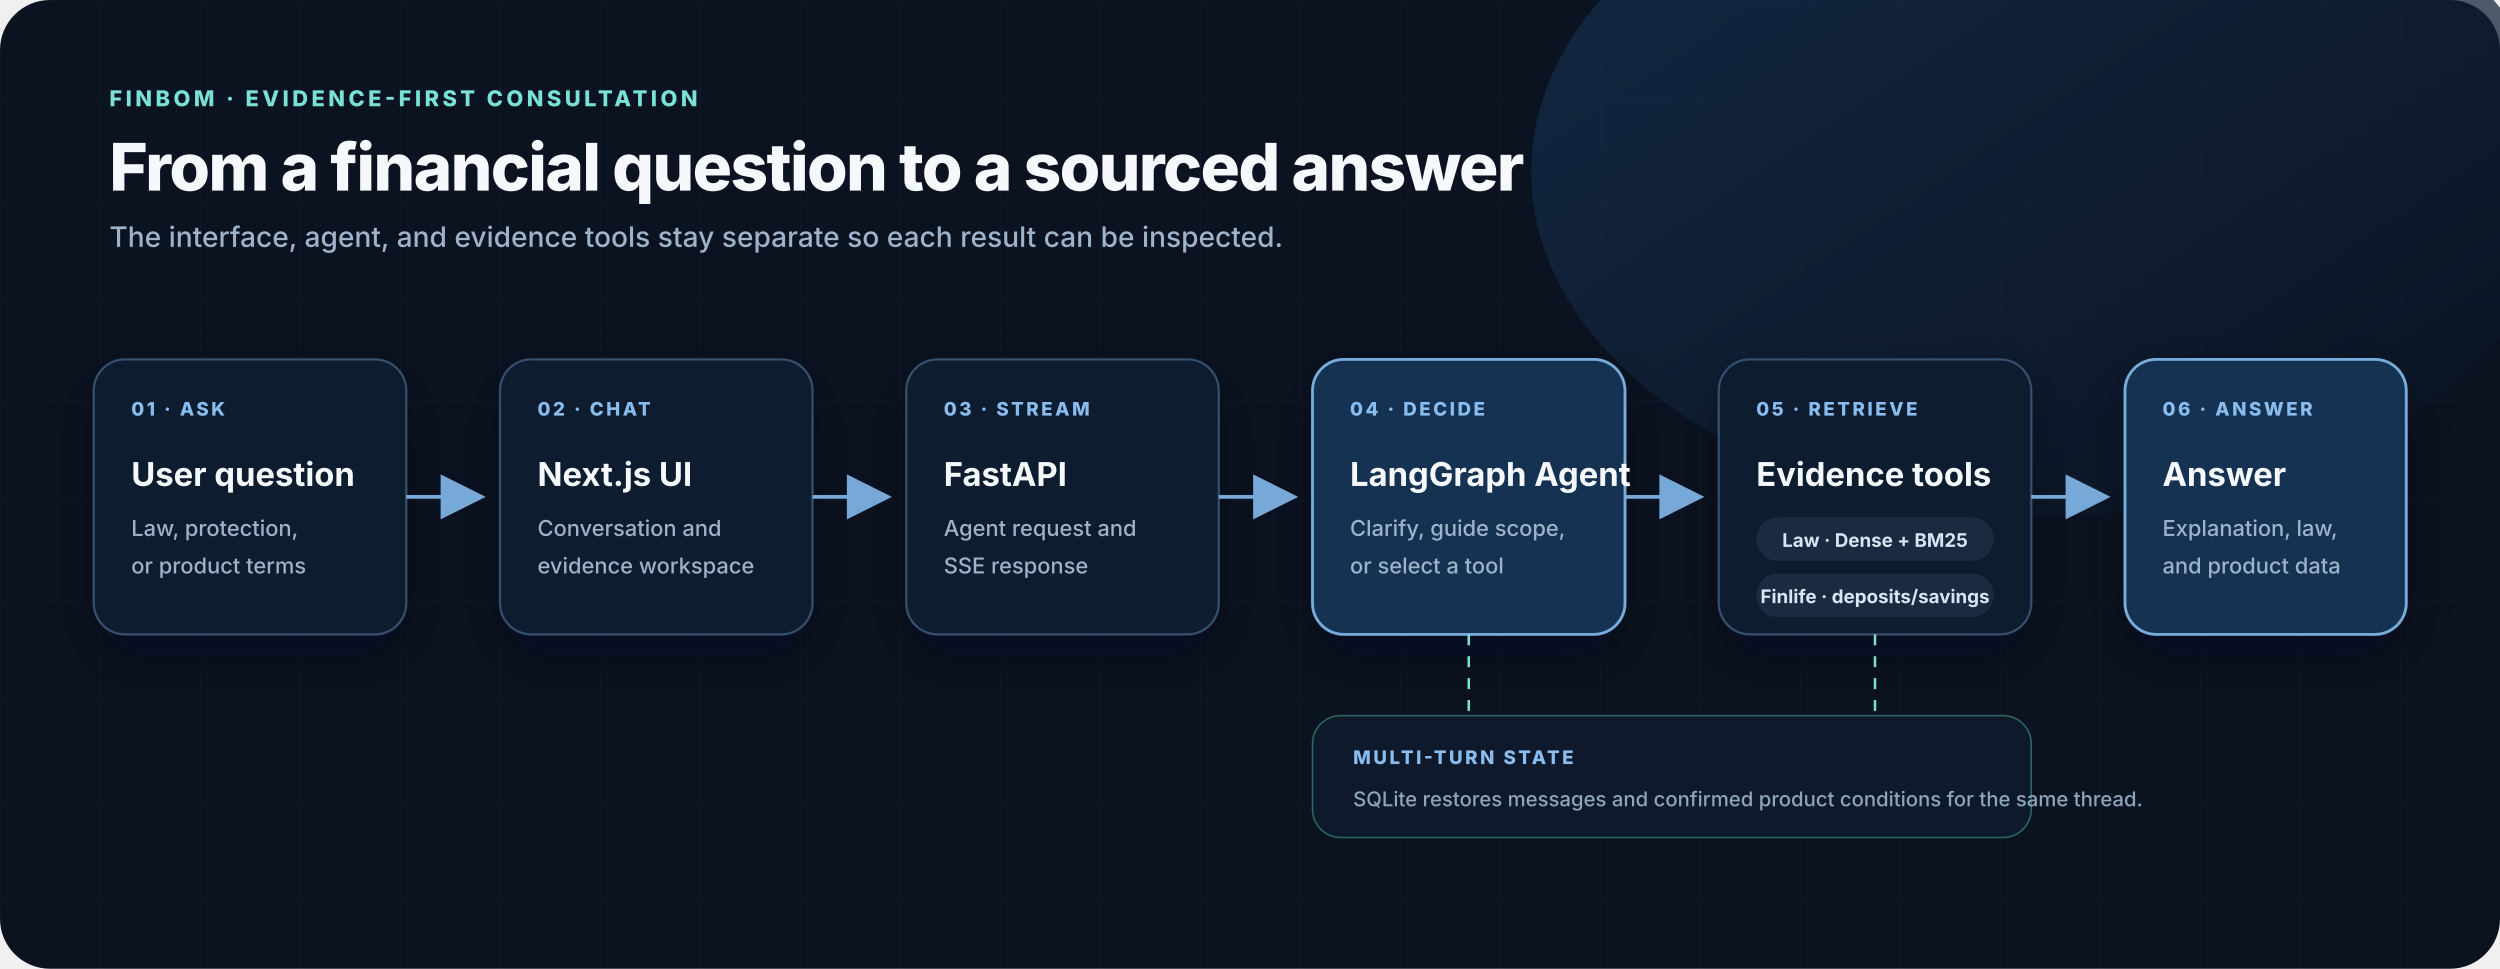
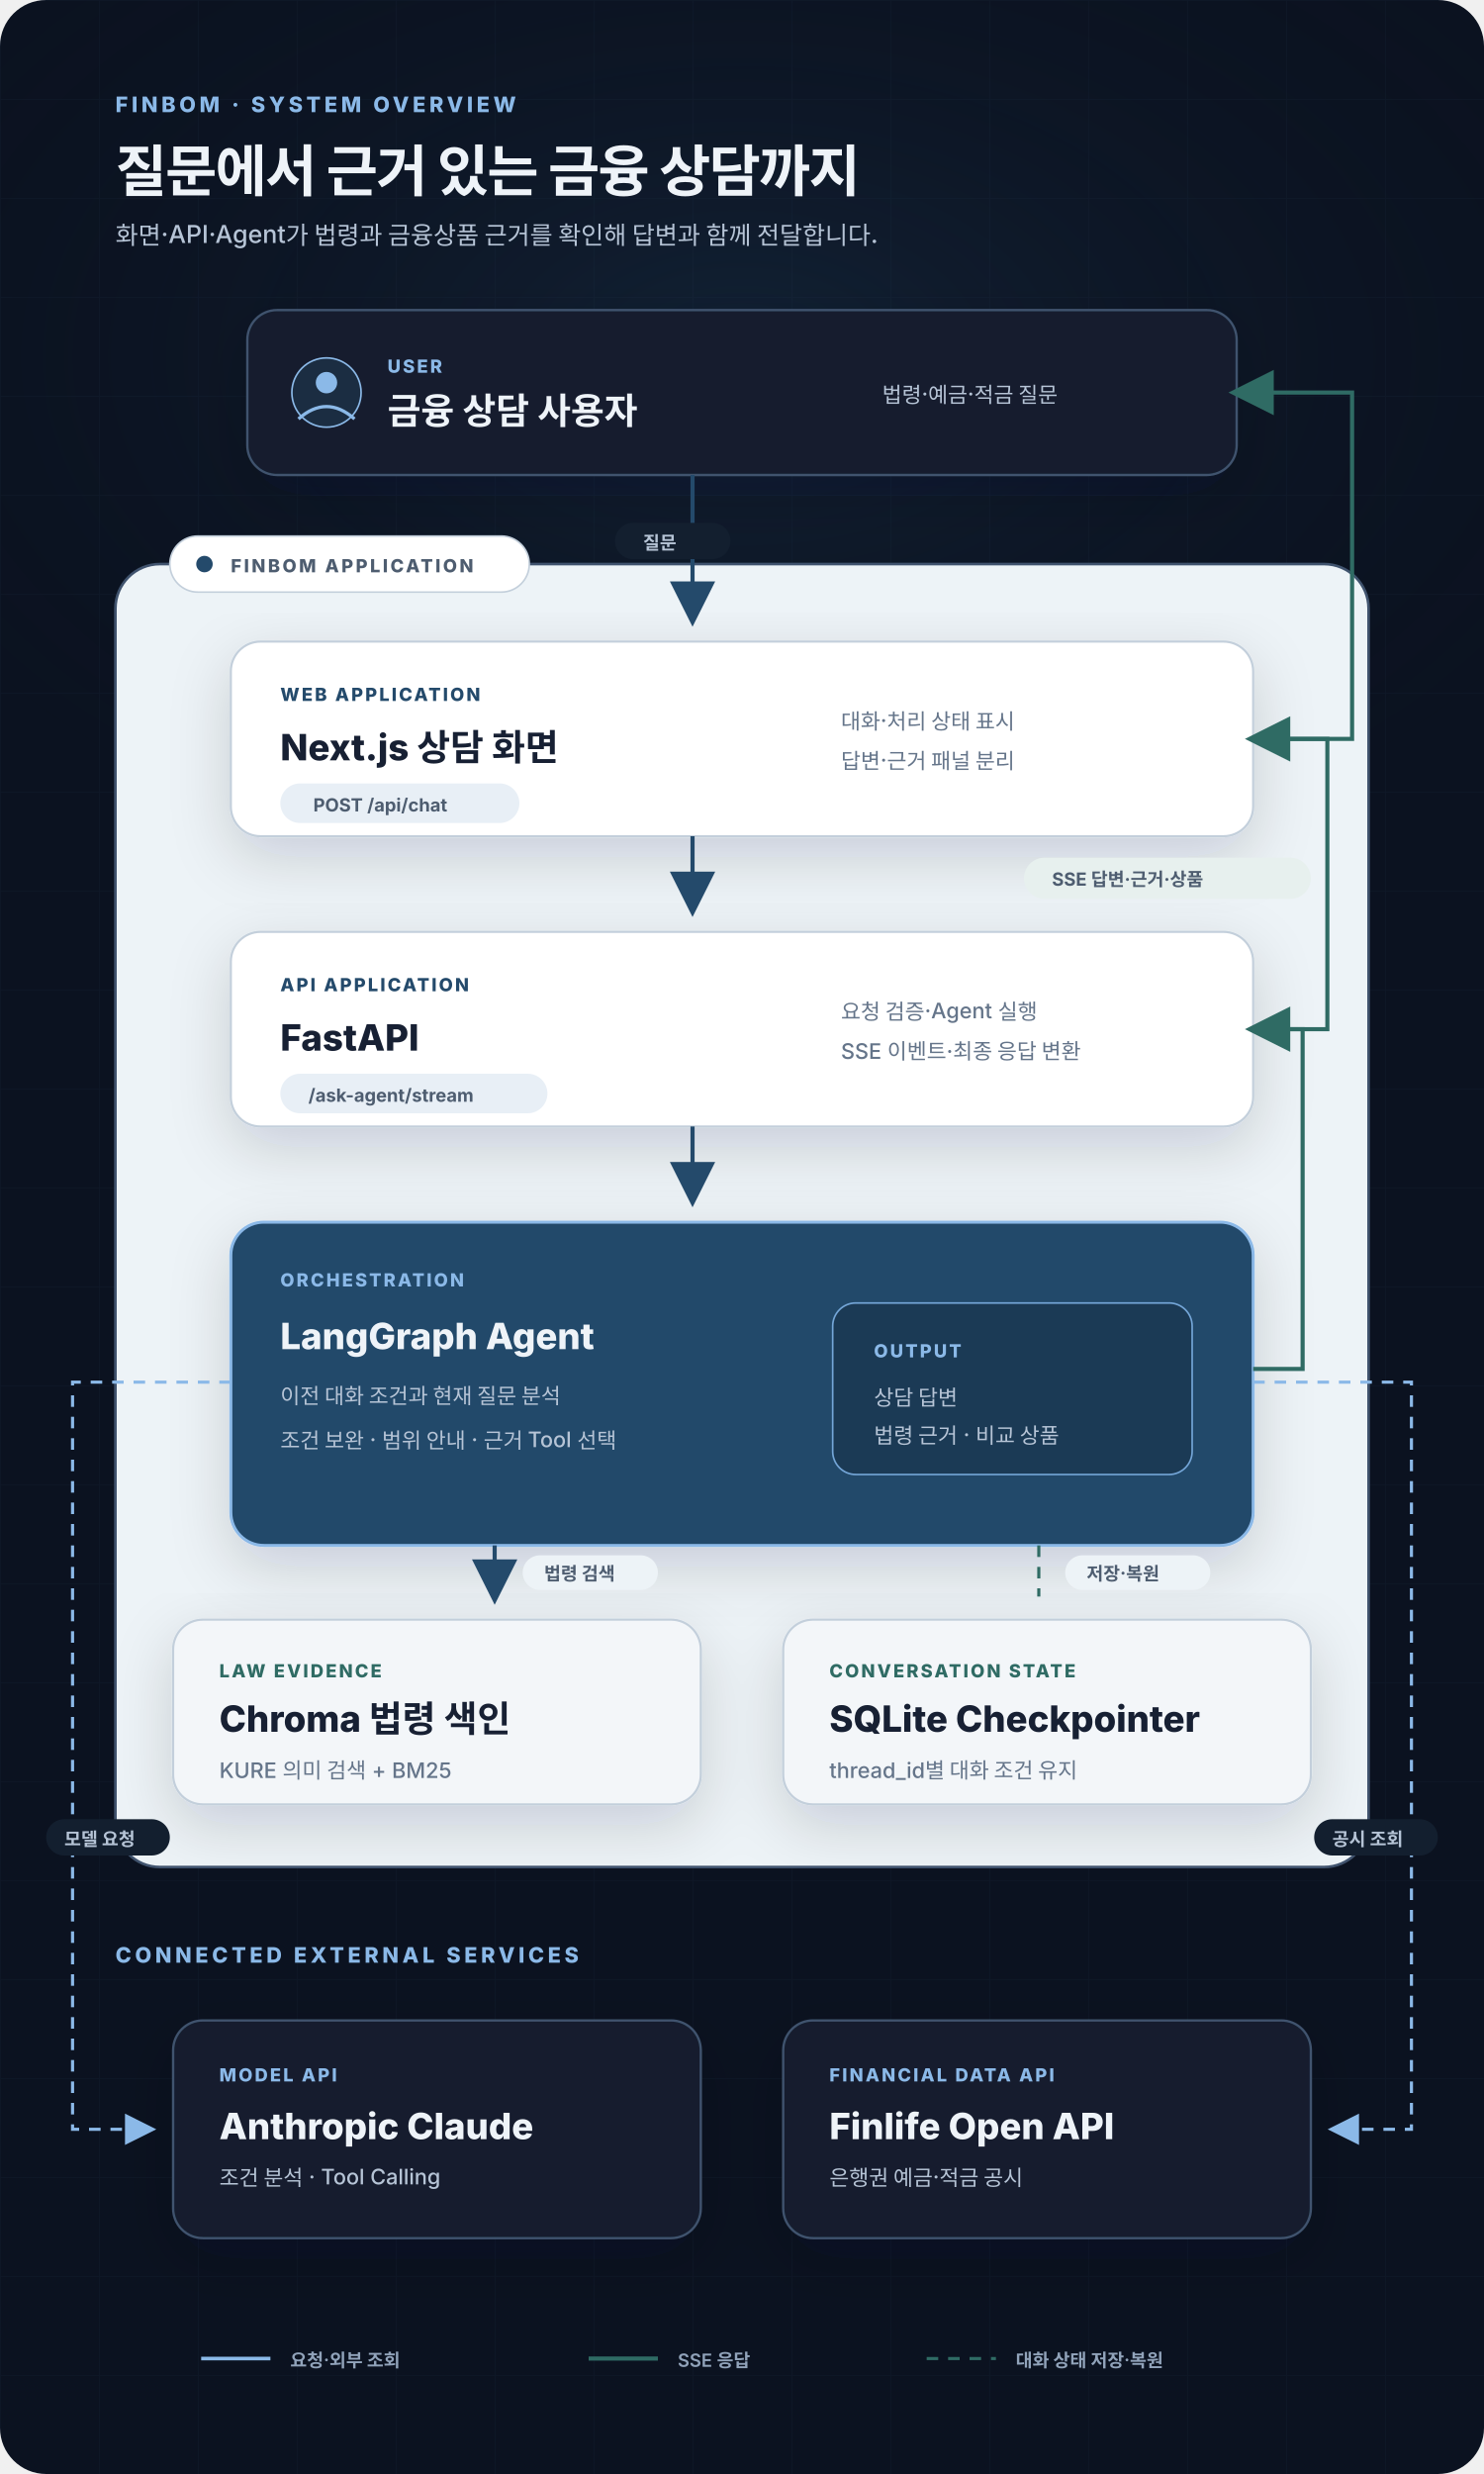
- <svg xmlns="http://www.w3.org/2000/svg" viewBox="0 0 1600 620" role="img" aria-labelledby="title desc">
+ <svg xmlns="http://www.w3.org/2000/svg" width="900" height="1500" viewBox="0 0 900 1500" role="img" aria-labelledby="title desc">
  <defs>
-     <pattern id="grid" width="64" height="64" patternUnits="userSpaceOnUse">
-       <path d="M64 0H0V64" fill="none" stroke="#8BB8E8" stroke-opacity=".045" />
+     <pattern id="grid" width="60" height="60" patternUnits="userSpaceOnUse">
+       <path d="M60 0H0V60" fill="none" stroke="#8BB9E8" stroke-opacity=".035" />
    </pattern>
-     <linearGradient id="glow" x1="0" y1="0" x2="1" y2="1">
-       <stop offset="0" stop-color="#173253" />
-       <stop offset="1" stop-color="#0B1220" />
-     </linearGradient>
-     <filter id="shadow" x="-20%" y="-30%" width="140%" height="170%">
-       <feDropShadow dx="0" dy="14" stdDeviation="18" flood-color="#020713" flood-opacity=".38" />
+     <radialGradient id="glow" cx="50%" cy="40%" r="65%">
+       <stop offset="0" stop-color="#244A6B" stop-opacity=".28" />
+       <stop offset="1" stop-color="#0B1220" stop-opacity="0" />
+     </radialGradient>
+     <filter id="shadow" x="-20%" y="-25%" width="140%" height="165%">
+       <feDropShadow dx="0" dy="12" stdDeviation="18" flood-color="#07172A" flood-opacity=".16" />
    </filter>
-     <marker id="arrow" markerWidth="12" markerHeight="12" refX="10" refY="6" orient="auto">
-       <path d="M0 0L12 6L0 12Z" fill="#77A9D8" />
+     <marker id="arrow-request" markerWidth="11" markerHeight="11" refX="9" refY="5.5" orient="auto">
+       <path d="M0 0L11 5.5L0 11Z" fill="#244A6B" />
+     </marker>
+     <marker id="arrow-response" markerWidth="11" markerHeight="11" refX="9" refY="5.5" orient="auto">
+       <path d="M0 0L11 5.5L0 11Z" fill="#2F6B64" />
+     </marker>
+     <marker id="arrow-external" markerWidth="10" markerHeight="10" refX="8" refY="5" orient="auto">
+       <path d="M0 0L10 5L0 10Z" fill="#8BB9E8" />
+     </marker>
+     <marker id="arrow-state" markerWidth="10" markerHeight="10" refX="8" refY="5" orient="auto-start-reverse">
+       <path d="M0 0L10 5L0 10Z" fill="#2F6B64" />
    </marker>
    <style>
-       .sans { font-family: Inter, "Noto Sans KR", "Apple SD Gothic Neo", Arial, sans-serif; }
-       .eyebrow { fill:#79E2D0; font-size:14px; font-weight:800; letter-spacing:2.2px; }
-       .title { fill:#F6F9FC; font-size:42px; font-weight:760; letter-spacing:-1px; }
-       .subtitle { fill:#9EB3C9; font-size:18px; font-weight:520; }
-       .step { fill:#89BDF0; font-size:12px; font-weight:800; letter-spacing:1.6px; }
-       .card-title { fill:#F6F9FC; font-size:21px; font-weight:740; }
-       .card-copy { fill:#9EB3C9; font-size:14px; font-weight:520; }
-       .chip { fill:#D8E6F4; font-size:12px; font-weight:650; }
-       .note { fill:#8EA5BC; font-size:13px; font-weight:520; }
-       .card { fill:#111C2F; stroke:#36506E; stroke-width:1.4; }
-       .card-accent { fill:#173253; stroke:#78ACDB; stroke-width:1.8; }
-       .flow { fill:none; stroke:#77A9D8; stroke-width:2.4; marker-end:url(#arrow); }
-       .state { fill:none; stroke:#79E2D0; stroke-width:1.6; stroke-dasharray:7 7; }
+       text { font-family: "Pretendard Variable", Pretendard, -apple-system, "Apple SD Gothic Neo", "Noto Sans KR", sans-serif; }
+       .eyebrow { fill:#8BB9E8; font-size:13px; font-weight:800; letter-spacing:2.2px; }
+       .heading { fill:#EEF3F8; font-size:34px; font-weight:780; letter-spacing:-1px; }
+       .subtitle { fill:#B6C4D6; font-size:15px; font-weight:520; }
+       .boundary-label { fill:#4E5D70; font-size:11px; font-weight:800; letter-spacing:1.5px; }
+       .type { fill:#244A6B; font-size:11px; font-weight:800; letter-spacing:1.3px; }
+       .type-accent { fill:#2F6B64; font-size:11px; font-weight:800; letter-spacing:1.3px; }
+       .type-dark { fill:#8BB9E8; font-size:11px; font-weight:800; letter-spacing:1.3px; }
+       .title-card { fill:#172033; font-size:22px; font-weight:760; }
+       .title-card-dark { fill:#EEF3F8; font-size:22px; font-weight:760; }
+       .copy { fill:#65758A; font-size:13px; font-weight:540; }
+       .copy-dark { fill:#B6C4D6; font-size:13px; font-weight:540; }
+       .edge-label { fill:#4E5D70; font-size:11px; font-weight:720; }
+       .edge-label-dark { fill:#B6C4D6; font-size:11px; font-weight:720; }
+       .small { fill:#91A3BA; font-size:11px; font-weight:560; }
+       .card { fill:#FFFFFF; stroke:#C3CFDB; stroke-width:1.3; }
+       .card-soft { fill:#F3F6F9; stroke:#C3CFDB; stroke-width:1.3; }
+       .card-agent { fill:#244A6B; stroke:#8BB9E8; stroke-width:1.8; }
+       .card-external { fill:#131F2F; stroke:#40536E; stroke-width:1.4; }
+       .request { fill:none; stroke:#244A6B; stroke-width:2.5; marker-end:url(#arrow-request); }
+       .response { fill:none; stroke:#2F6B64; stroke-width:2.5; marker-end:url(#arrow-response); }
+       .dependency { fill:none; stroke:#8BB9E8; stroke-width:1.9; stroke-dasharray:7 6; marker-end:url(#arrow-external); }
+       .state { fill:none; stroke:#2F6B64; stroke-width:1.9; stroke-dasharray:7 6; }
    </style>
  </defs>
-   <rect width="1600" height="620" rx="32" fill="#0B1220" />
-   <rect width="1600" height="620" rx="32" fill="url(#grid)" />
-   <ellipse cx="1310" cy="110" rx="330" ry="220" fill="url(#glow)" opacity=".72" />
-   <g class="sans">
-     <text x="70" y="68" class="eyebrow">FINBOM · EVIDENCE-FIRST CONSULTATION</text>
-     <text x="70" y="122" class="title">From a financial question to a sourced answer</text>
-     <text x="70" y="158" class="subtitle">The interface, agent, and evidence tools stay separate so each result can be inspected.</text>
+   <rect width="900" height="1500" rx="28" fill="#0B1220" />
+   <rect width="900" height="1500" rx="28" fill="url(#grid)" />
+   <rect width="900" height="540" rx="28" fill="url(#glow)" />
+   <g>
+     <text x="70" y="68" class="eyebrow">FINBOM · SYSTEM OVERVIEW</text>
+     <text x="70" y="116" class="heading">질문에서 근거 있는 금융 상담까지</text>
+     <text x="70" y="148" class="subtitle">화면·API·Agent가 법령과 금융상품 근거를 확인해 답변과 함께 전달합니다.</text>
    <g filter="url(#shadow)">
-       <rect x="60" y="230" width="200" height="176" rx="20" class="card" />
-       <rect x="320" y="230" width="200" height="176" rx="20" class="card" />
-       <rect x="580" y="230" width="200" height="176" rx="20" class="card" />
-       <rect x="840" y="230" width="200" height="176" rx="20" class="card-accent" />
-       <rect x="1100" y="230" width="200" height="176" rx="20" class="card" />
-       <rect x="1360" y="230" width="180" height="176" rx="20" class="card-accent" />
+       <rect x="150" y="188" width="600" height="100" rx="18" class="card-external" />
    </g>
-     <text x="84" y="266" class="step">01 · ASK</text>
-     <text x="84" y="311" class="card-title">User question</text>
-     <text x="84" y="343" class="card-copy">Law, protection,</text>
-     <text x="84" y="367" class="card-copy">or product terms</text>
-     <text x="344" y="266" class="step">02 · CHAT</text>
-     <text x="344" y="311" class="card-title">Next.js UI</text>
-     <text x="344" y="343" class="card-copy">Conversation and</text>
-     <text x="344" y="367" class="card-copy">evidence workspace</text>
-     <text x="604" y="266" class="step">03 · STREAM</text>
-     <text x="604" y="311" class="card-title">FastAPI</text>
-     <text x="604" y="343" class="card-copy">Agent request and</text>
-     <text x="604" y="367" class="card-copy">SSE response</text>
-     <text x="864" y="266" class="step">04 · DECIDE</text>
-     <text x="864" y="311" class="card-title">LangGraph Agent</text>
-     <text x="864" y="343" class="card-copy">Clarify, guide scope,</text>
-     <text x="864" y="367" class="card-copy">or select a tool</text>
-     <text x="1124" y="266" class="step">05 · RETRIEVE</text>
-     <text x="1124" y="311" class="card-title">Evidence tools</text>
-     <rect x="1124" y="331" width="152" height="28" rx="14" fill="#1B2A40" />
-     <text x="1200" y="350" text-anchor="middle" class="chip">Law · Dense + BM25</text>
-     <rect x="1124" y="367" width="152" height="28" rx="14" fill="#1B2A40" />
-     <text x="1200" y="386" text-anchor="middle" class="chip">Finlife · deposits/savings</text>
-     <text x="1384" y="266" class="step">06 · ANSWER</text>
-     <text x="1384" y="311" class="card-title">Answer</text>
-     <text x="1384" y="343" class="card-copy">Explanation, law,</text>
-     <text x="1384" y="367" class="card-copy">and product data</text>
-     <path d="M260 318H306" class="flow" />
-     <path d="M520 318H566" class="flow" />
-     <path d="M780 318H826" class="flow" />
-     <path d="M1040 318H1086" class="flow" />
-     <path d="M1300 318H1346" class="flow" />
-     <rect x="840" y="458" width="460" height="78" rx="18" fill="#0E1A2B" stroke="#2A695F" />
-     <text x="866" y="489" class="step" fill="#79E2D0">MULTI-TURN STATE</text>
-     <text x="866" y="516" class="note">SQLite restores messages and confirmed product conditions for the same thread.</text>
-     <path d="M940 406V458" class="state" />
-     <path d="M1200 406V458" class="state" />
+     <circle cx="198" cy="238" r="21" fill="#1B2D42" stroke="#8BB9E8" />
+     <circle cx="198" cy="232" r="6.5" fill="#8BB9E8" />
+     <path d="M181 254Q198 239 215 254" fill="none" stroke="#8BB9E8" stroke-width="2" />
+     <text x="235" y="226" class="type-dark">USER</text>
+     <text x="235" y="257" class="title-card-dark">금융 상담 사용자</text>
+     <text x="535" y="244" class="copy-dark">법령·예금·적금 질문</text>
+     <rect x="70" y="342" width="760" height="790" rx="27" fill="#EDF3F7" stroke="#40536E" stroke-width="1.6" />
+     <rect x="103" y="325" width="218" height="34" rx="17" fill="#FFFFFF" stroke="#C3CFDB" />
+     <circle cx="124" cy="342" r="5" fill="#244A6B" />
+     <text x="140" y="347" class="boundary-label">FINBOM APPLICATION</text>
+     <g filter="url(#shadow)">
+       <rect x="140" y="389" width="620" height="118" rx="18" class="card" />
+     </g>
+     <text x="170" y="425" class="type">WEB APPLICATION</text>
+     <text x="170" y="461" class="title-card">Next.js 상담 화면</text>
+     <text x="510" y="442" class="copy">대화·처리 상태 표시</text>
+     <text x="510" y="466" class="copy">답변·근거 패널 분리</text>
+     <rect x="170" y="475" width="145" height="24" rx="12" fill="#E8EFF6" />
+     <text x="190" y="492" class="edge-label">POST /api/chat</text>
+     <g filter="url(#shadow)">
+       <rect x="140" y="565" width="620" height="118" rx="18" class="card" />
+     </g>
+     <text x="170" y="601" class="type">API APPLICATION</text>
+     <text x="170" y="637" class="title-card">FastAPI</text>
+     <text x="510" y="618" class="copy">요청 검증·Agent 실행</text>
+     <text x="510" y="642" class="copy">SSE 이벤트·최종 응답 변환</text>
+     <rect x="170" y="651" width="162" height="24" rx="12" fill="#E8EFF6" />
+     <text x="187" y="668" class="edge-label">/ask-agent/stream</text>
+     <g filter="url(#shadow)">
+       <rect x="140" y="741" width="620" height="196" rx="20" class="card-agent" />
+     </g>
+     <text x="170" y="780" class="type-dark">ORCHESTRATION</text>
+     <text x="170" y="818" class="title-card-dark">LangGraph Agent</text>
+     <text x="170" y="851" class="copy-dark">이전 대화 조건과 현재 질문 분석</text>
+     <text x="170" y="878" class="copy-dark">조건 보완 · 범위 안내 · 근거 Tool 선택</text>
+     <rect x="505" y="790" width="218" height="104" rx="14" fill="#1B3A55" stroke="#74A6D8" />
+     <text x="530" y="823" class="type-dark">OUTPUT</text>
+     <text x="530" y="852" class="copy-dark">상담 답변</text>
+     <text x="530" y="875" class="copy-dark">법령 근거 · 비교 상품</text>
+     <g filter="url(#shadow)">
+       <rect x="105" y="982" width="320" height="112" rx="18" class="card-soft" />
+       <rect x="475" y="982" width="320" height="112" rx="18" class="card-soft" />
+     </g>
+     <text x="133" y="1017" class="type-accent">LAW EVIDENCE</text>
+     <text x="133" y="1050" class="title-card" font-size="20">Chroma 법령 색인</text>
+     <text x="133" y="1078" class="copy">KURE 의미 검색 + BM25</text>
+     <text x="503" y="1017" class="type-accent">CONVERSATION STATE</text>
+     <text x="503" y="1050" class="title-card" font-size="20">SQLite Checkpointer</text>
+     <text x="503" y="1078" class="copy">thread_id별 대화 조건 유지</text>
+     <path d="M420 288V375" class="request" />
+     <rect x="373" y="317" width="70" height="22" rx="11" fill="#131F2F" />
+     <text x="390" y="333" class="edge-label-dark">질문</text>
+     <path d="M420 507V551" class="request" />
+     <path d="M420 683V727" class="request" />
+     <path d="M760 830H790V624H760" class="response" />
+     <path d="M760 624H805V448H760" class="response" />
+     <path d="M760 448H820V238H750" class="response" />
+     <rect x="621" y="520" width="174" height="25" rx="12.5" fill="#E7F0EE" />
+     <text x="638" y="537" class="edge-label" fill="#2F6B64">SSE 답변·근거·상품</text>
+     <path d="M300 937V968" class="request" />
+     <rect x="317" y="943" width="82" height="21" rx="10.5" fill="#EDF3F7" />
+     <text x="330" y="958" class="edge-label">법령 검색</text>
+     <path d="M630 937V968" class="state" />
+     <rect x="646" y="943" width="88" height="21" rx="10.5" fill="#EDF3F7" />
+     <text x="659" y="958" class="edge-label" fill="#2F6B64">저장·복원</text>
+     <text x="70" y="1190" class="eyebrow">CONNECTED EXTERNAL SERVICES</text>
+     <g filter="url(#shadow)">
+       <rect x="105" y="1225" width="320" height="132" rx="18" class="card-external" />
+       <rect x="475" y="1225" width="320" height="132" rx="18" class="card-external" />
+     </g>
+     <text x="133" y="1262" class="type-dark">MODEL API</text>
+     <text x="133" y="1297" class="title-card-dark" font-size="20">Anthropic Claude</text>
+     <text x="133" y="1325" class="copy-dark">조건 분석 · Tool Calling</text>
+     <text x="503" y="1262" class="type-dark">FINANCIAL DATA API</text>
+     <text x="503" y="1297" class="title-card-dark" font-size="20">Finlife Open API</text>
+     <text x="503" y="1325" class="copy-dark">은행권 예금·적금 공시</text>
+     <path d="M140 838H44V1291H91" class="dependency" />
+     <rect x="28" y="1103" width="75" height="22" rx="11" fill="#131F2F" />
+     <text x="39" y="1119" class="edge-label-dark">모델 요청</text>
+     <path d="M760 838H856V1291H809" class="dependency" />
+     <rect x="797" y="1103" width="75" height="22" rx="11" fill="#131F2F" />
+     <text x="808" y="1119" class="edge-label-dark">공시 조회</text>
+     <g transform="translate(122 1430)">
+       <line x1="0" y1="0" x2="42" y2="0" stroke="#8BB9E8" stroke-width="2.2" />
+       <text x="54" y="5" class="small">요청·외부 조회</text>
+       <line x1="235" y1="0" x2="277" y2="0" stroke="#2F6B64" stroke-width="2.5" />
+       <text x="289" y="5" class="small">SSE 응답</text>
+       <line x1="440" y1="0" x2="482" y2="0" stroke="#2F6B64" stroke-width="1.9" stroke-dasharray="7 6" />
+       <text x="494" y="5" class="small">대화 상태 저장·복원</text>
+     </g>
  </g>
</svg>
